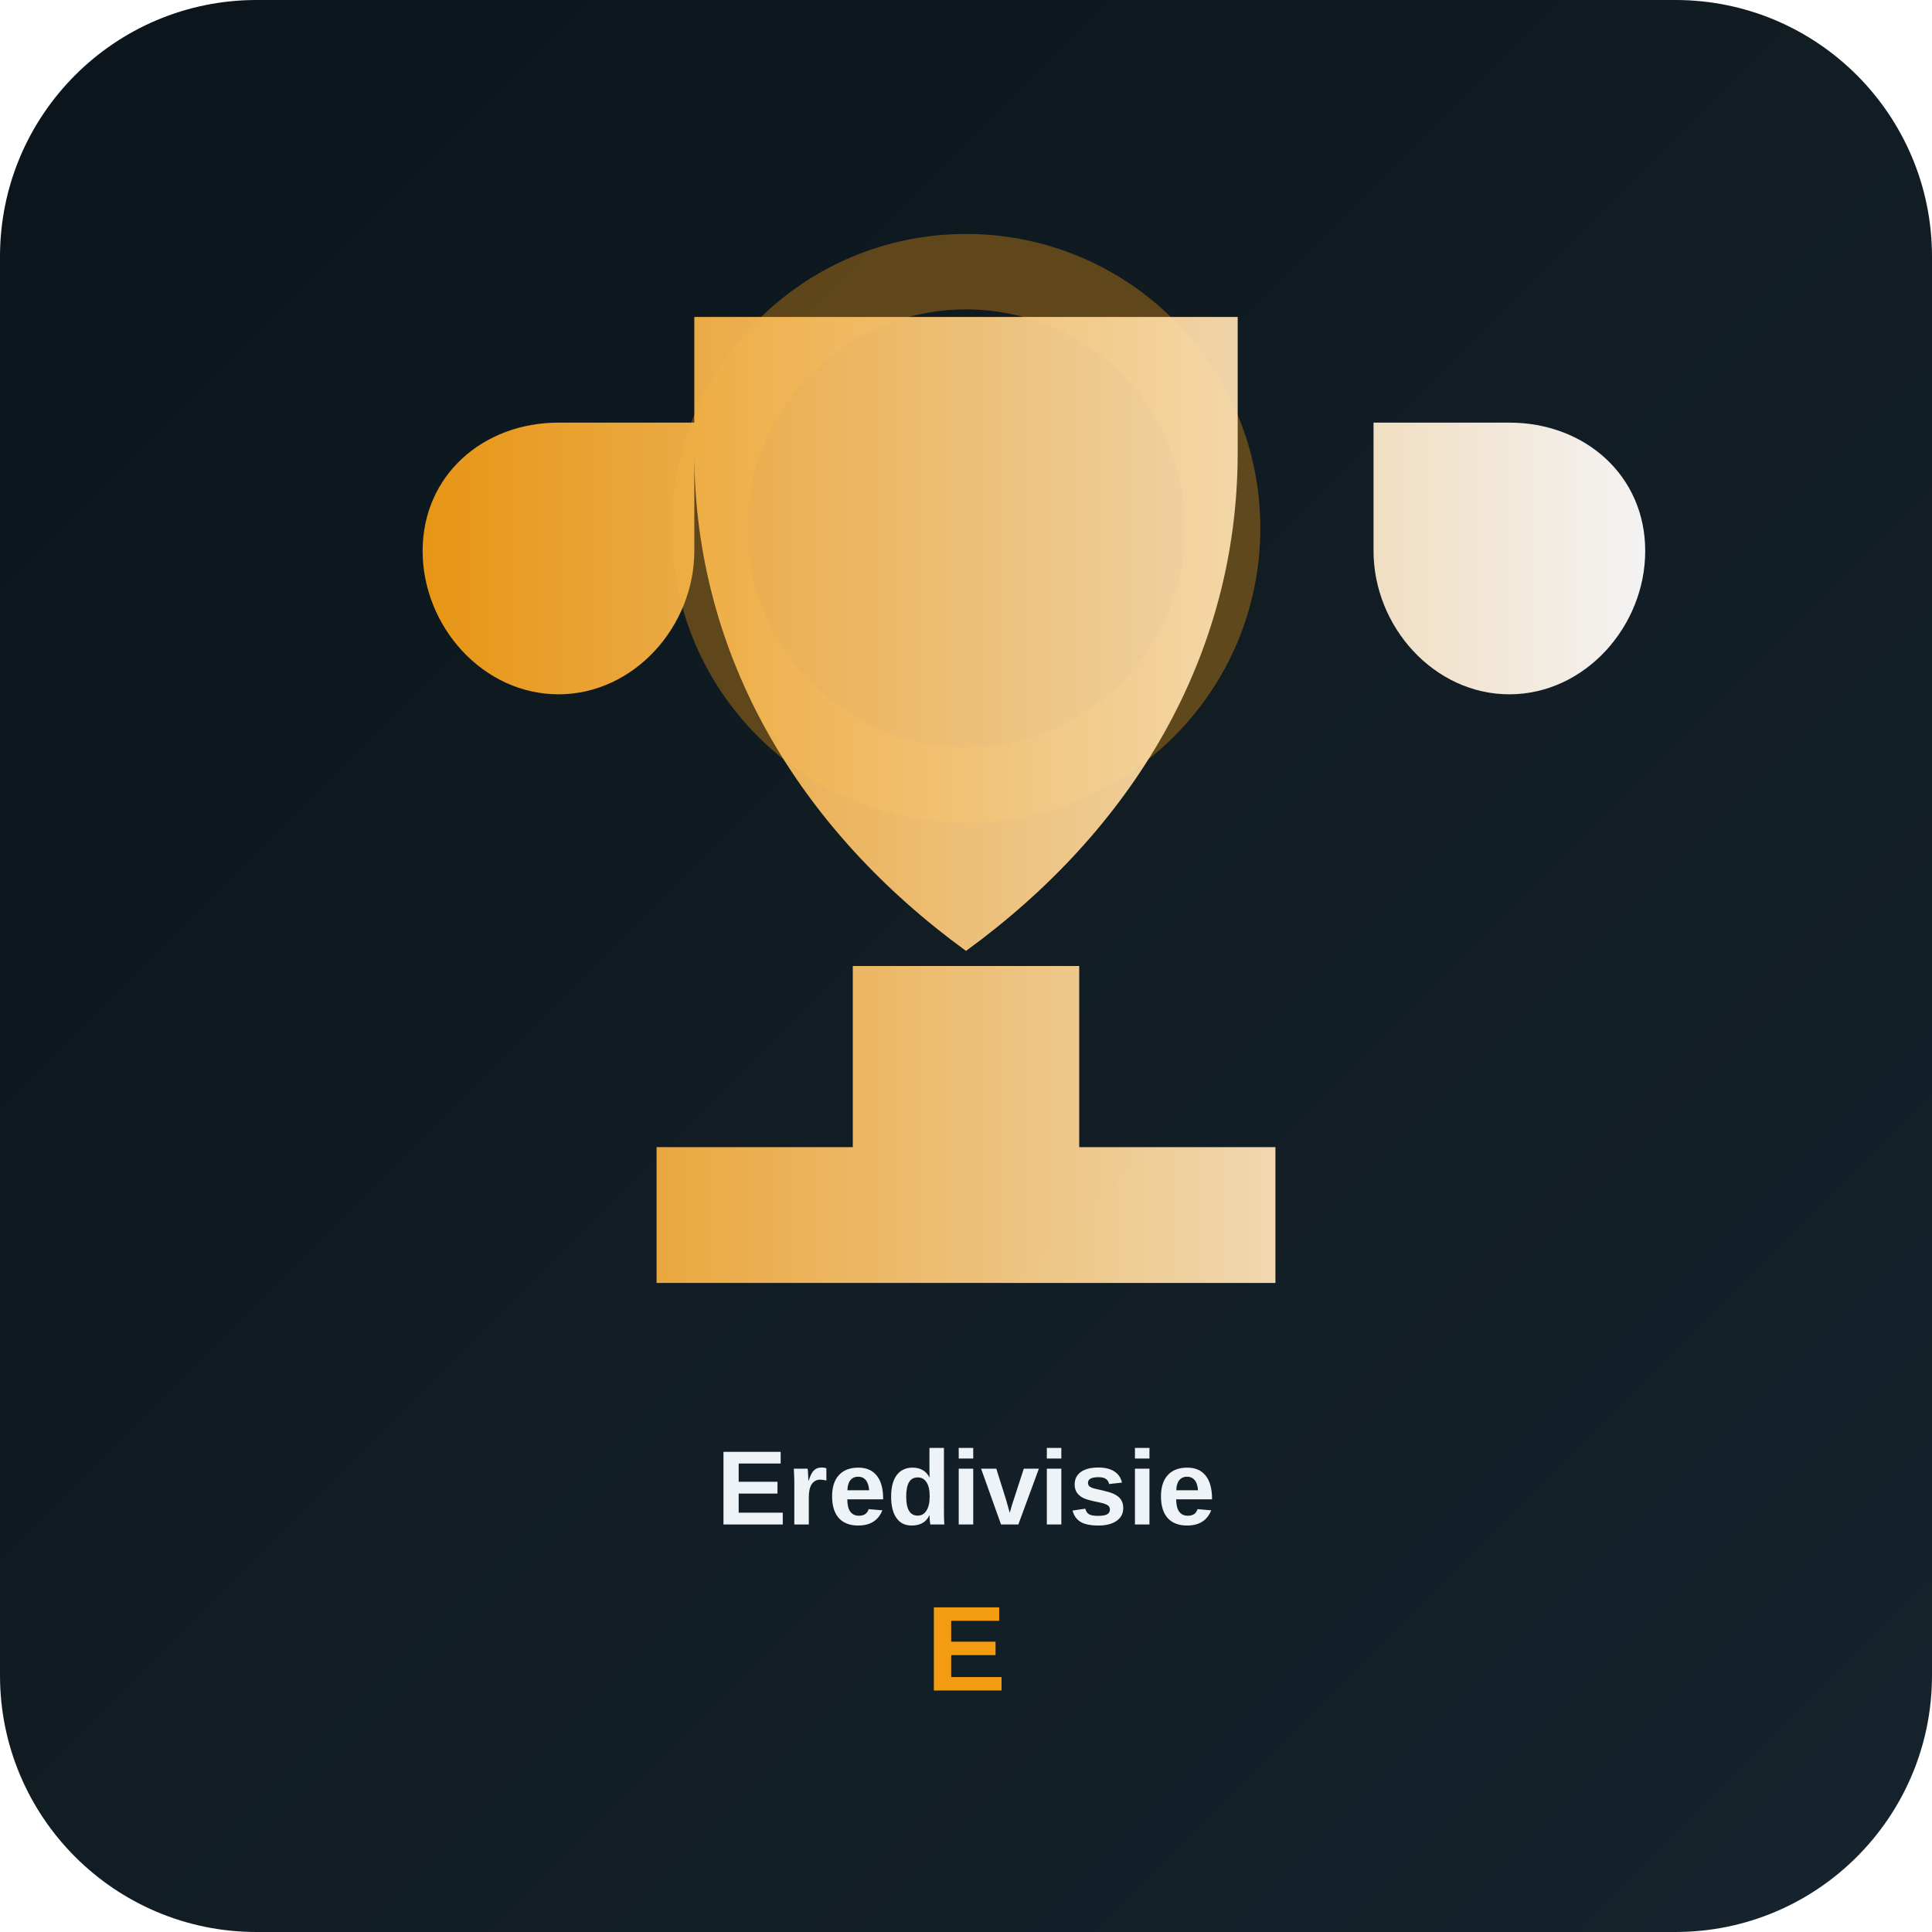
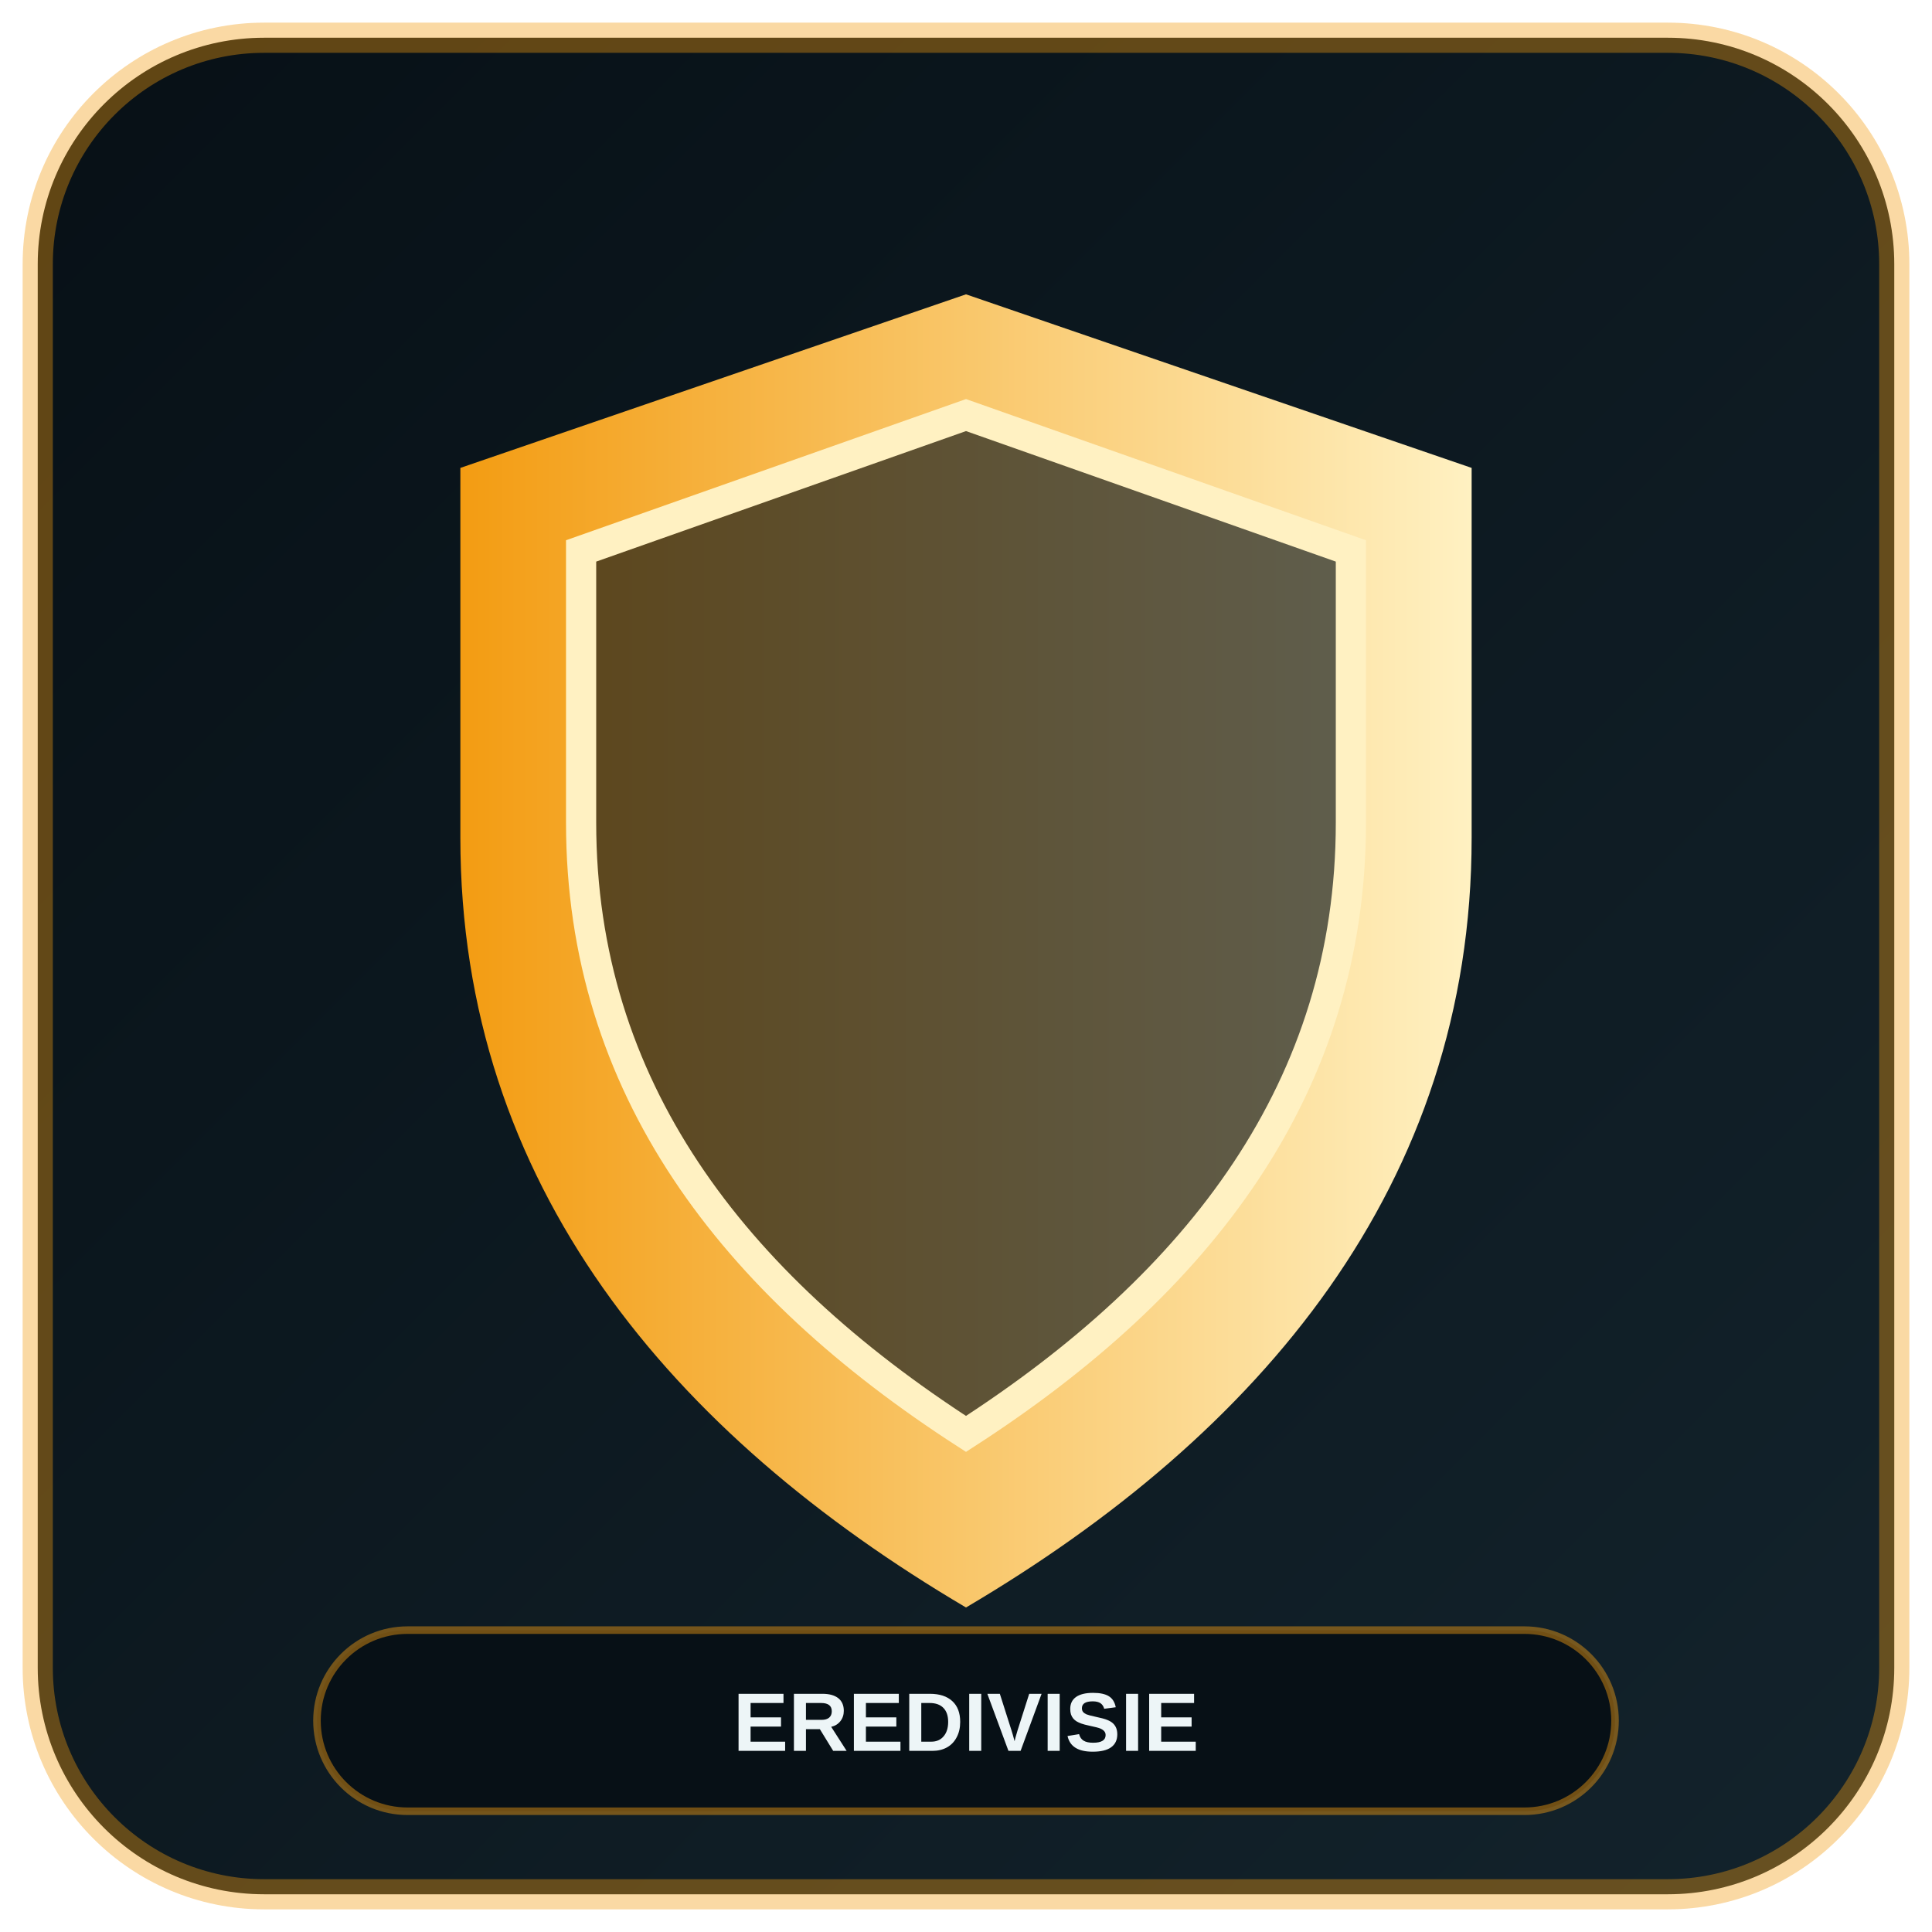
<svg xmlns="http://www.w3.org/2000/svg" viewBox="0 0 256 256">
  <defs>
    <linearGradient id="bg" x1="0" x2="1" y1="0" y2="1">
-       <stop offset="0" stop-color="#0b141a" />
-       <stop offset="1" stop-color="#17242d" />
+       <stop offset="0" stop-color="#071016" />
+       <stop offset="1" stop-color="#13232c" />
    </linearGradient>
-     <linearGradient id="gl" x1="0" x2="1">
-       <stop offset="0" stop-color="#f39c12" stop-opacity=".95" />
-       <stop offset="1" stop-color="#ffffff" stop-opacity=".95" />
+     <linearGradient id="m" x1="0" x2="1">
+       <stop offset="0" stop-color="#f39c12" />
+       <stop offset="1" stop-color="#fff1c2" />
    </linearGradient>
  </defs>
-   <rect width="256" height="256" rx="34" fill="url(#bg)" />
-   <circle cx="128" cy="70" r="34" fill="none" stroke="#f39c12" stroke-opacity=".35" stroke-width="10" />
-   <path d="M92 42h72v18c0 27-14 50-36 66-22-16-36-39-36-66V42zm-18 14h18v17c0 10-8 19-18 19-10 0-18-9-18-19 0-10 8-17 18-17zm108 0h18c10 0 18 7 18 17 0 10-8 19-18 19-10 0-18-9-18-19V56zM113 128h30v24h26v18H87v-18h26v-24z" fill="url(#gl)" />
-   <text x="128" y="202" text-anchor="middle" fill="#edf3f6" font-family="Arial, Helvetica, sans-serif" font-size="14" font-weight="700">Eredivisie</text>
-   <text x="128" y="224" text-anchor="middle" fill="#f39c12" font-family="Arial, Helvetica, sans-serif" font-size="16" font-weight="700">E</text>
+   <rect x="5" y="5" width="246" height="246" rx="30" fill="url(#bg)" stroke="#f39c12" stroke-opacity=".38" stroke-width="4" />
+   <path d="M128 39l67 23v49c0 46-28 79-67 102-39-23-67-56-67-102V62z" fill="url(#m)" />
+   <path d="M128 55l51 18v36c0 35-20 61-51 81-31-20-51-46-51-81V73z" fill="#0b141a" fill-opacity=".65" stroke="#fff1c2" stroke-width="4" />
+   <rect x="42" y="216" width="172" height="24" rx="12" fill="#071016" stroke="#f39c12" stroke-opacity=".45" />
+   <text x="128" y="232" text-anchor="middle" fill="#edf5f7" font-size="11" font-family="Arial,Helvetica,sans-serif" font-weight="700">EREDIVISIE</text>
</svg>
